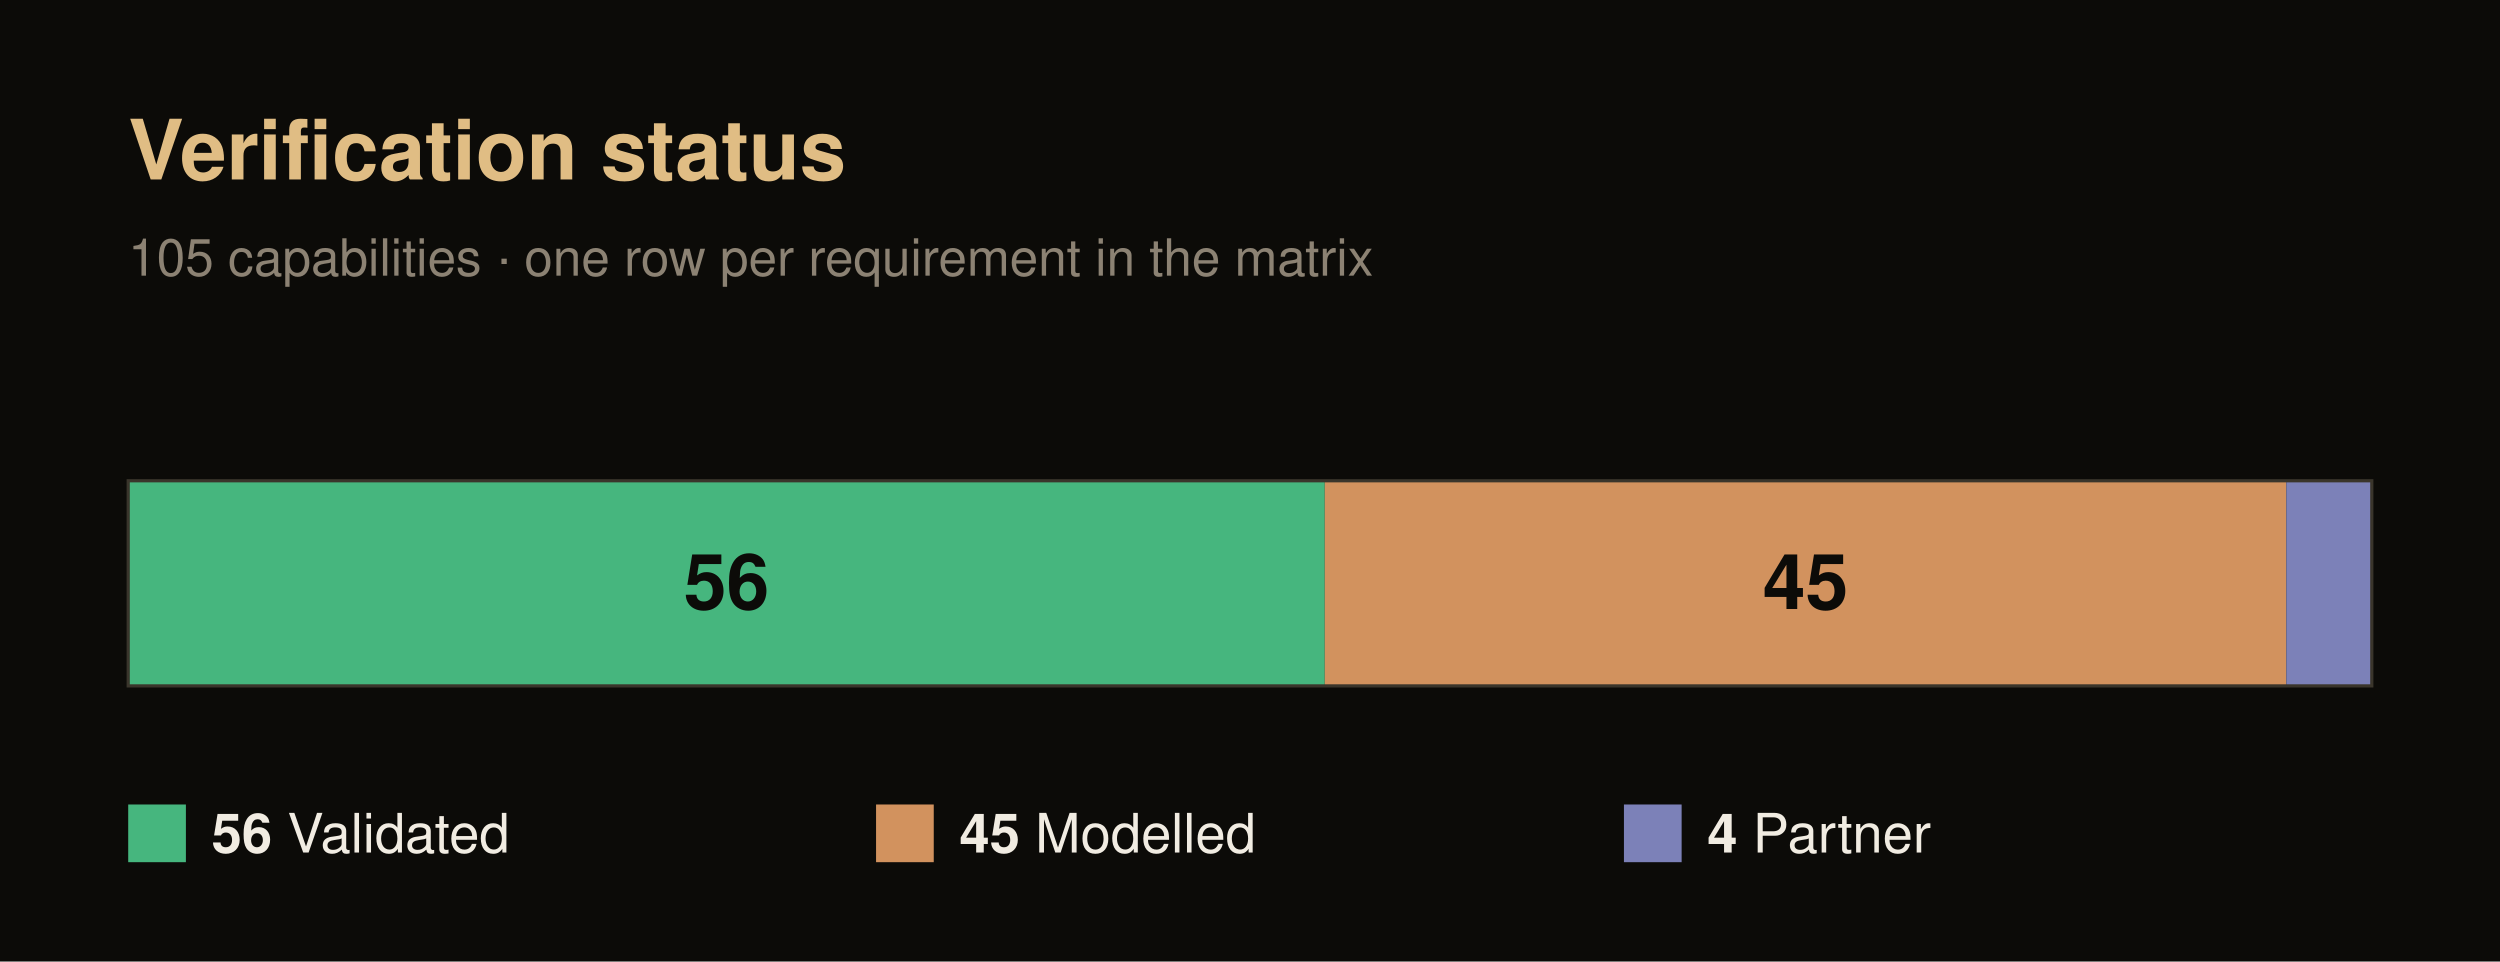
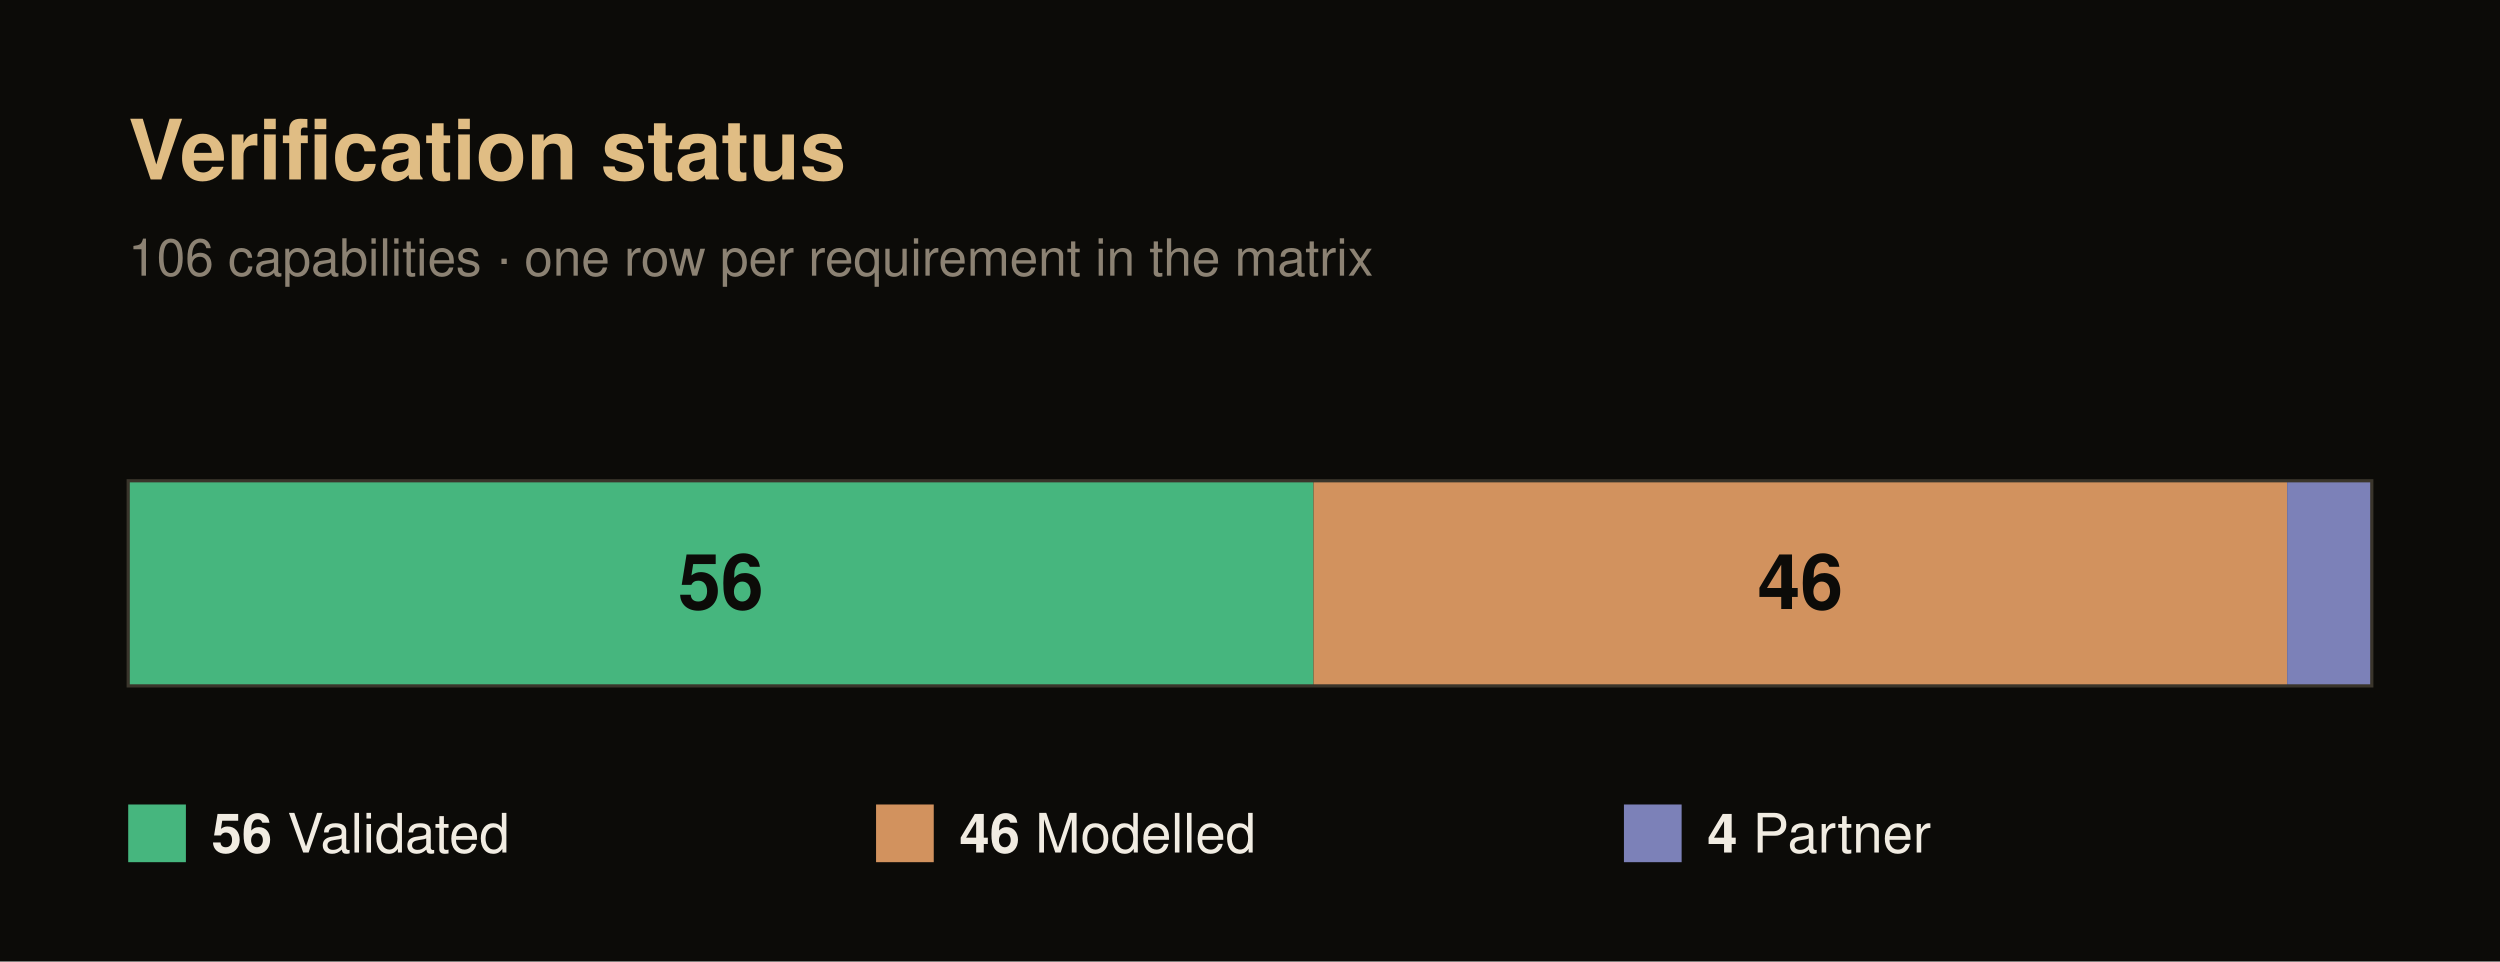
<svg xmlns="http://www.w3.org/2000/svg" width="780" height="300" viewBox="0 0 780 300" font-family="Helvetica, Arial, sans-serif">
  <rect x="0" y="0" width="780" height="300" fill="#0c0b08" />
  <text x="40" y="56" font-size="26" font-weight="700" fill="#e0bd84">Verification status</text>
-   <text x="40" y="86" font-size="16" fill="#8c8273">105 capabilities · one row per requirement in the matrix</text>
-   <rect x="40" y="150" width="373.33" height="64" fill="#46b67e" />
-   <text x="226.67" y="190" font-size="24" font-weight="700" fill="#0c0b08" text-anchor="middle">56</text>
-   <rect x="413.33" y="150" width="300" height="64" fill="#d2925e" />
-   <text x="563.33" y="190" font-size="24" font-weight="700" fill="#0c0b08" text-anchor="middle">45</text>
-   <rect x="713.33" y="150" width="26.67" height="64" fill="#7c81b8" />
+   <text x="40" y="86" font-size="16" fill="#8c8273">106 capabilities · one row per requirement in the matrix</text>
+   <rect x="40" y="150" width="369.81" height="64" fill="#46b67e" />
+   <text x="224.91" y="190" font-size="24" font-weight="700" fill="#0c0b08" text-anchor="middle">56</text>
+   <rect x="409.81" y="150" width="303.77" height="64" fill="#d2925e" />
+   <text x="561.7" y="190" font-size="24" font-weight="700" fill="#0c0b08" text-anchor="middle">46</text>
+   <rect x="713.58" y="150" width="26.42" height="64" fill="#7c81b8" />
  <rect x="40" y="150" width="700" height="64" fill="none" stroke="#3a352b" stroke-width="1" />
  <rect x="40" y="251" width="18" height="18" fill="#46b67e" />
  <text x="66" y="266" font-size="17" fill="#f1ece2">
    <tspan font-weight="700">56</tspan> Validated</text>
  <rect x="273.33" y="251" width="18" height="18" fill="#d2925e" />
  <text x="299.33" y="266" font-size="17" fill="#f1ece2">
-     <tspan font-weight="700">45</tspan> Modelled</text>
+     <tspan font-weight="700">46</tspan> Modelled</text>
  <rect x="506.67" y="251" width="18" height="18" fill="#7c81b8" />
  <text x="532.67" y="266" font-size="17" fill="#f1ece2">
    <tspan font-weight="700">4</tspan> Partner</text>
</svg>
